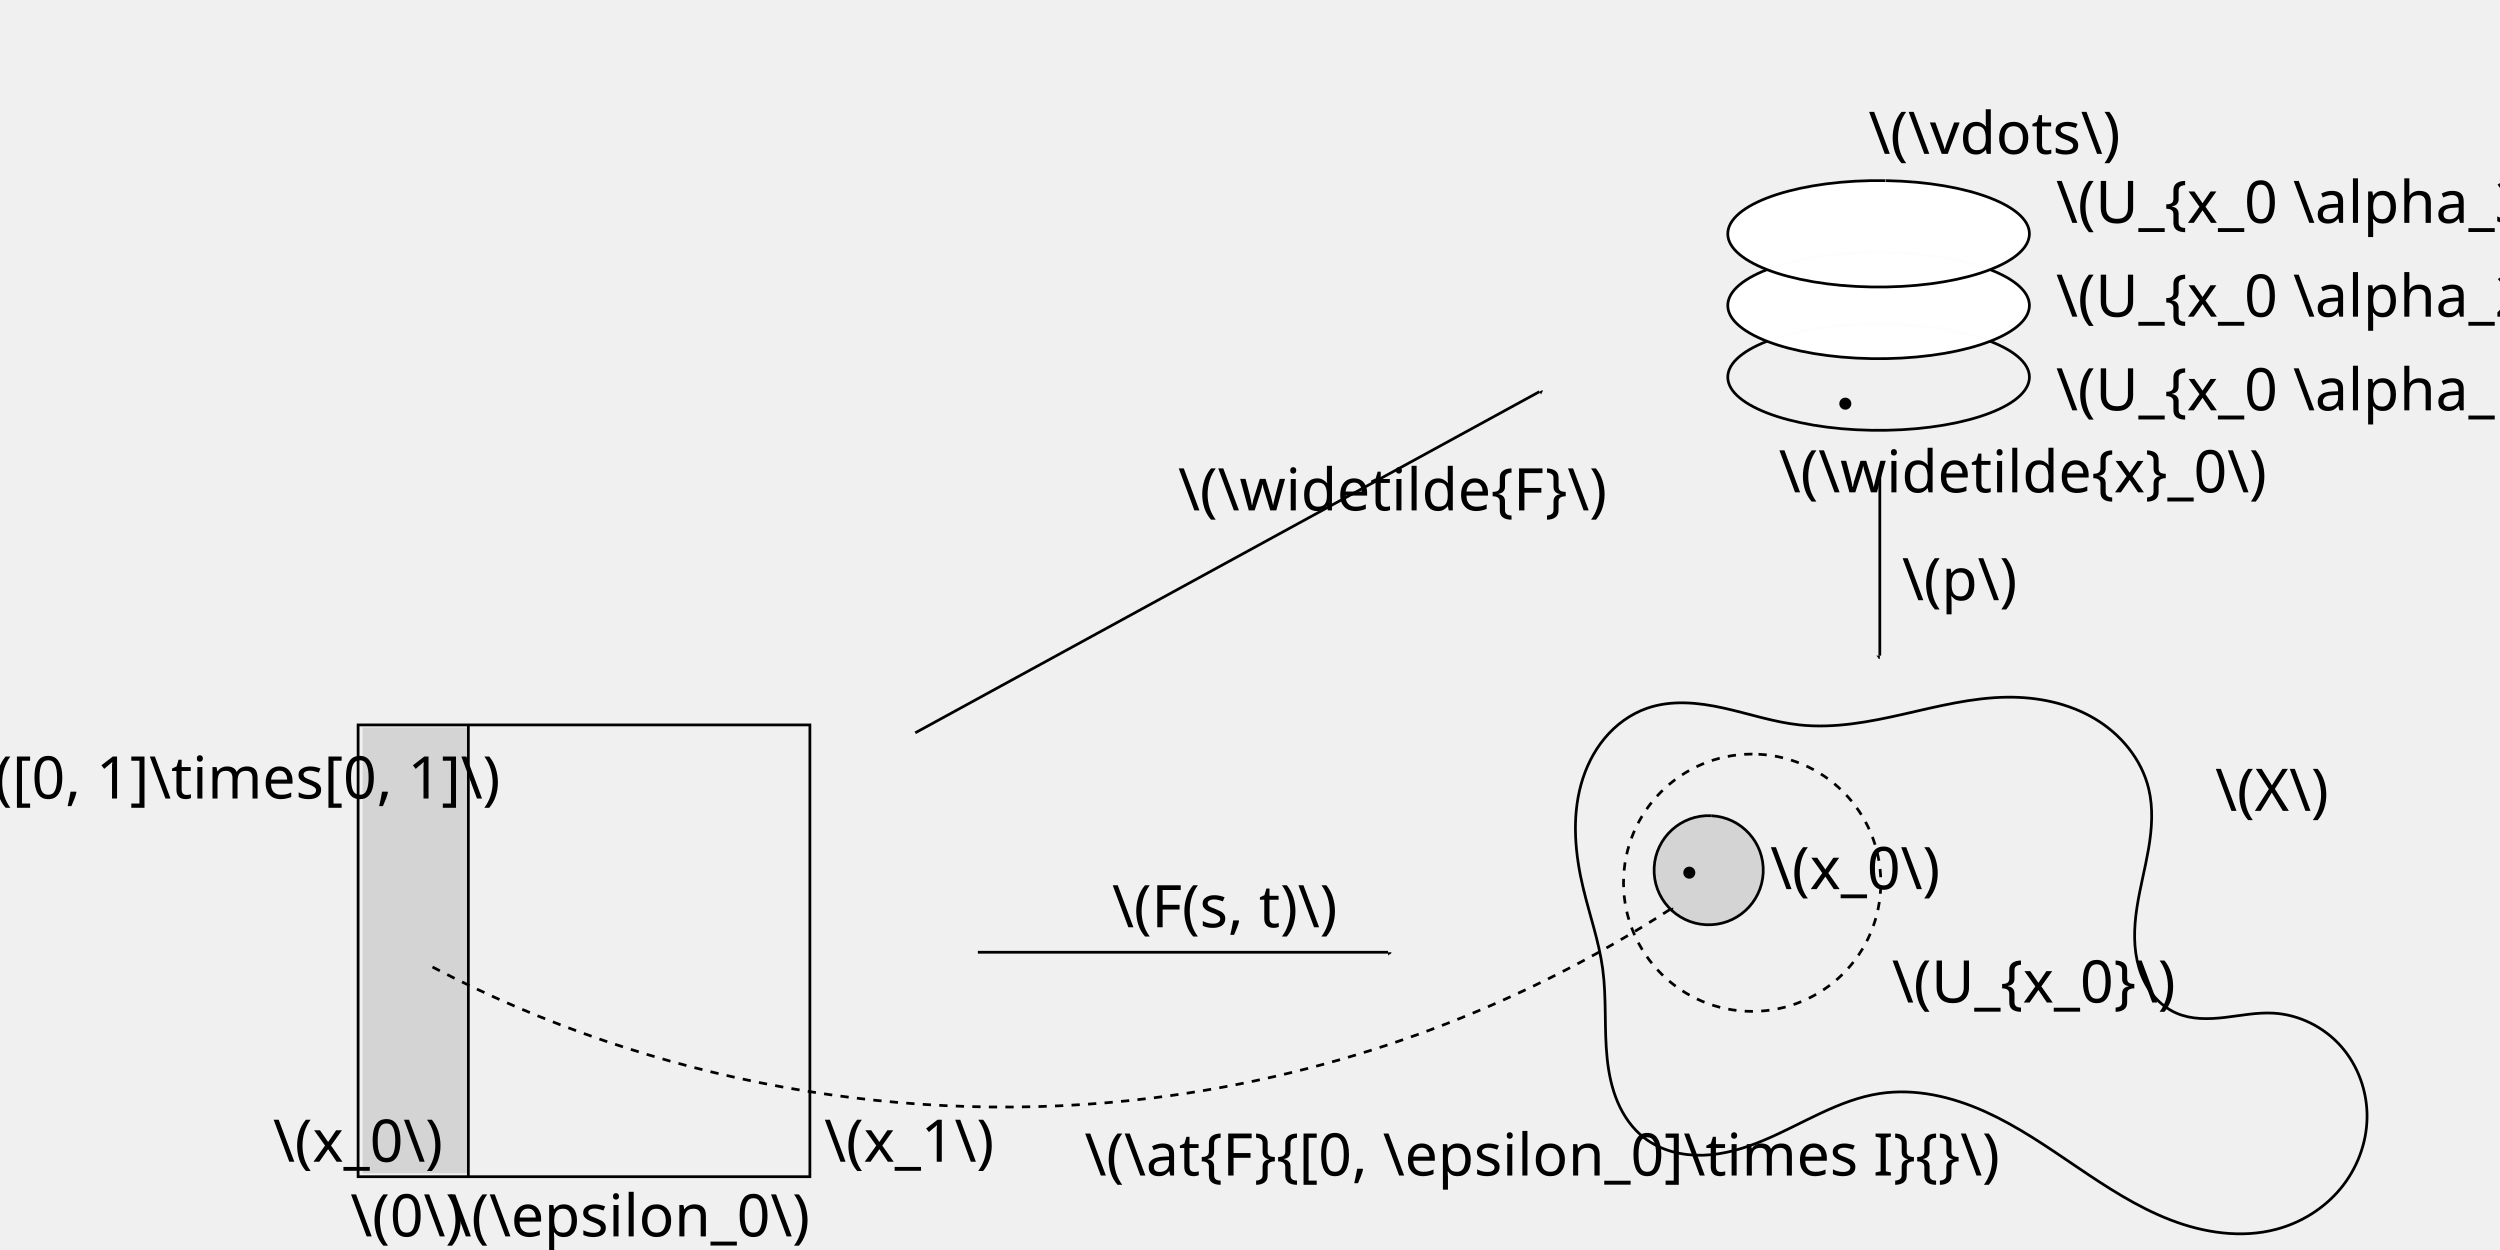
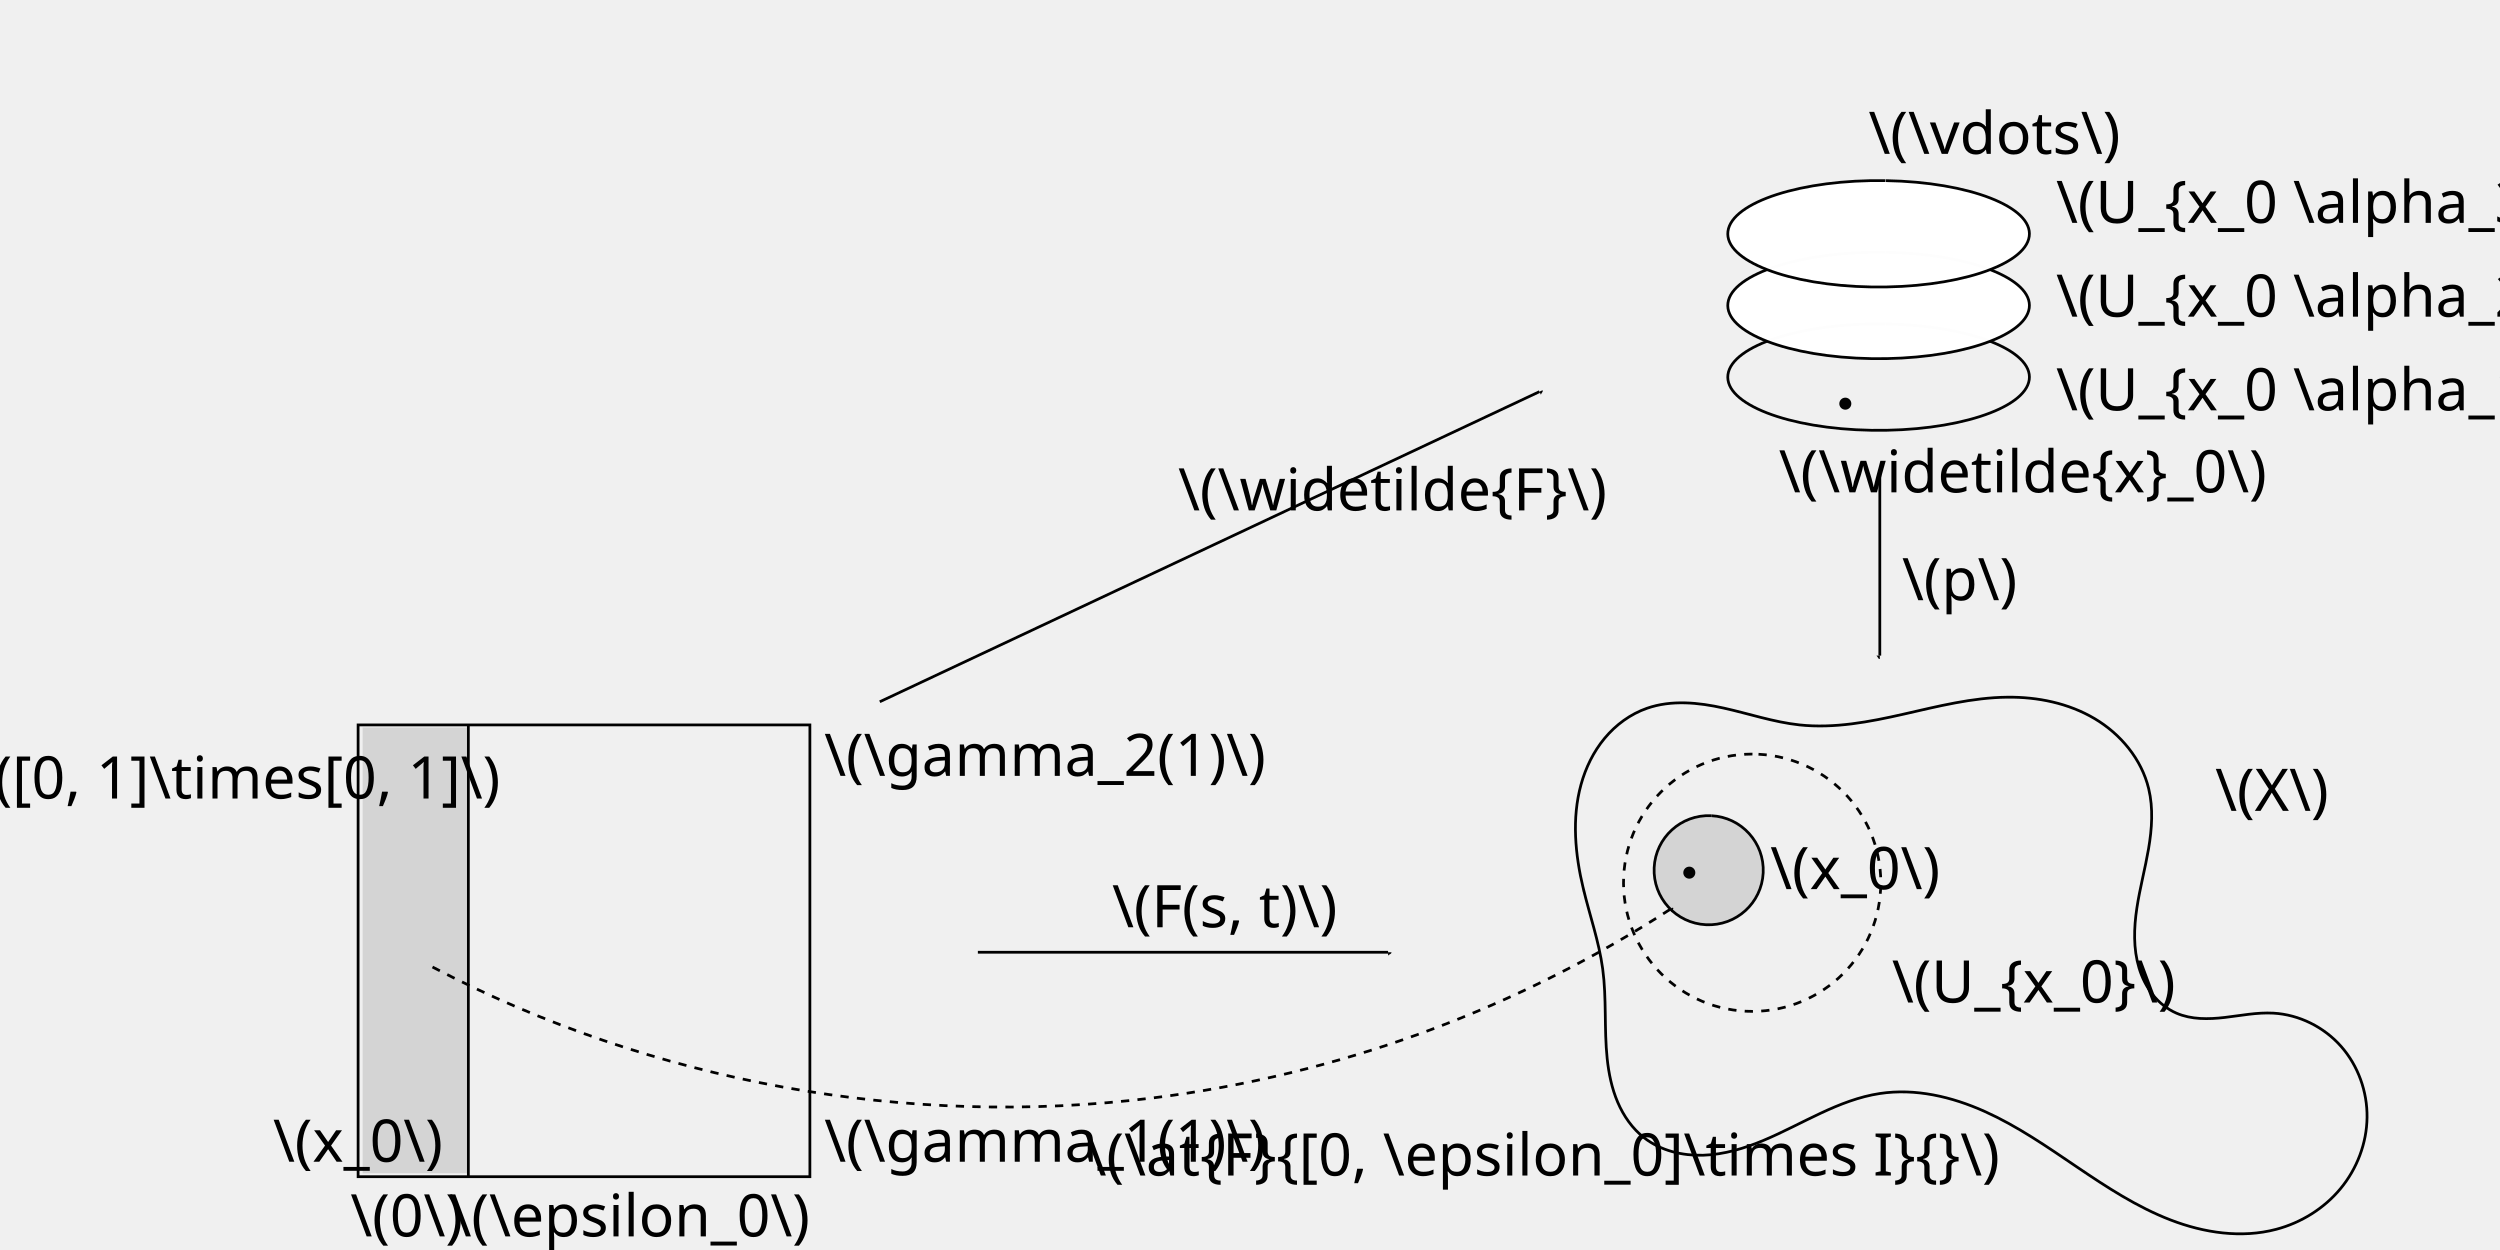
<svg xmlns="http://www.w3.org/2000/svg" width="240mm" height="120mm" viewBox="0 0 240 120" version="1.1" id="svg8">
  <defs id="defs2">
    <marker id="marker-arrow-1" orient="auto-start-reverse" refY="0" refX="0" markerHeight="3" markerWidth="2">
      <g transform="scale(1.393333)" id="g1070">
        <path d="M -1.554,2.072 C -1.425,1.295 0,0.13 0.389,0 0,-0.13 -1.425,-1.295 -1.554,-2.072" style="fill:none;stroke:#000000;stroke-linecap:round;stroke-linejoin:round;stroke-miterlimit:10;stroke-dasharray:none;stroke-opacity:1" id="path1068" />
+ 





0" /&gt;
   </g>
    </marker>
    <marker id="marker26286" orient="auto-start-reverse" refY="0" refX="0" markerHeight="3" markerWidth="2">
      <g transform="scale(1.393333)" id="g26284">
        <path d="M -1.554,2.072 C -1.425,1.295 0,0.13 0.389,0 0,-0.13 -1.425,-1.295 -1.554,-2.072" style="fill:none;stroke:#000000;stroke-linecap:round;stroke-linejoin:round;stroke-miterlimit:10;stroke-dasharray:none;stroke-opacity:1" id="path26282" />





+ 
0" /&gt;
   </g>
    </marker>
    <marker id="marker26295" orient="auto-start-reverse" refY="0" refX="0" markerHeight="3" markerWidth="2">
      <g transform="scale(1.393333)" id="g26293">
        <path d="M -1.554,2.072 C -1.425,1.295 0,0.13 0.389,0 0,-0.13 -1.425,-1.295 -1.554,-2.072" style="fill:none;stroke:#000000;stroke-linecap:round;stroke-linejoin:round;stroke-miterlimit:10;stroke-dasharray:none;stroke-opacity:1" id="path26291" />





+ 
0" /&gt;
   </g>
    </marker>
    <marker id="marker-arrow-1-8" orient="auto-start-reverse" refY="0" refX="0" markerHeight="3" markerWidth="2">
      <g transform="scale(1.393333)" id="g958">
        <path d="M -1.554,2.072 C -1.425,1.295 0,0.13 0.389,0 0,-0.13 -1.425,-1.295 -1.554,-2.072" style="fill:none;stroke:#000000;stroke-width:{0.6};stroke-linecap:round;stroke-linejoin:round;stroke-miterlimit:10;stroke-dasharray:none;stroke-opacity:1�        inkscape:connector-curvature=" id="path956" />
+ 
0" /&gt;
   </g>
    </marker>
  </defs>
  <g id="layer1" transform="translate(0,-177)">
    <rect style="font-variation-settings:normal;vector-effect:none;fill:none;fill-opacity:1;fill-rule:evenodd;stroke:#000000;stroke-width:0.265;stroke-linecap:butt;stroke-linejoin:miter;stroke-miterlimit:4;stroke-dasharray:none;stroke-dashoffset:0;stroke-opacity:1;-inkscape-stroke:none;marker-start:none;marker-end:none;stop-color:#000000" id="rect845" width="43.371" height="43.371" x="34.378" y="246.592" />
    <path style="fill:none;fill-opacity:1;stroke:#000000;stroke-width:0.265;stroke-linecap:butt;stroke-linejoin:miter;stroke-dasharray:none;stroke-opacity:1;marker-start:none;marker-end:url(#marker-arrow-1)" d="M 93.875,268.416 H 133.255" id="path1064" />
    <path style="fill:none;stroke:#000000;stroke-width:0.265px;stroke-linecap:butt;stroke-linejoin:miter;stroke-opacity:1" d="m 151.992,262.29 c -0.78,-3.267 -1.107,-6.728 -0.215,-9.967 0.446,-1.619 1.198,-3.163 2.272,-4.454 1.074,-1.291 2.477,-2.322 4.063,-2.875 2.347,-0.818 4.934,-0.559 7.36,-0.019 2.427,0.539 4.803,1.349 7.274,1.616 3.349,0.361 6.719,-0.289 10.004,-1.034 3.285,-0.745 6.584,-1.591 9.952,-1.627 2.91,-0.031 5.87,0.572 8.374,2.054 2.504,1.482 4.515,3.897 5.196,6.726 0.453,1.882 0.315,3.858 -0.01,5.766 -0.325,1.908 -0.834,3.782 -1.123,5.696 -0.289,1.914 -0.351,3.902 0.209,5.755 0.28,0.926 0.715,1.81 1.319,2.567 0.604,0.756 1.379,1.382 2.267,1.768 1.438,0.626 3.074,0.594 4.632,0.414 1.558,-0.181 3.114,-0.501 4.681,-0.414 2.473,0.138 4.858,1.334 6.497,3.191 1.639,1.858 2.524,4.346 2.493,6.823 -0.031,2.477 -0.966,4.922 -2.545,6.83 -1.579,1.909 -3.784,3.277 -6.179,3.909 -3.336,0.881 -6.923,0.341 -10.142,-0.901 -3.219,-1.242 -6.131,-3.153 -8.988,-5.087 -2.857,-1.934 -5.709,-3.918 -8.856,-5.331 -3.148,-1.413 -6.652,-2.237 -10.063,-1.719 -3.971,0.603 -7.432,2.931 -11.135,4.487 -1.852,0.778 -3.809,1.373 -5.816,1.437 -2.007,0.065 -4.078,-0.437 -5.665,-1.667 -1.138,-0.882 -1.986,-2.103 -2.551,-3.427 -0.565,-1.324 -0.858,-2.751 -1.008,-4.182 -0.301,-2.863 -0.045,-5.769 -0.432,-8.622 -0.356,-2.624 -1.248,-5.141 -1.863,-7.716 z" id="path1178" />
    <path style="fill:none;fill-opacity:1;stroke:#000000;stroke-width:0.265;stroke-linecap:butt;stroke-linejoin:miter;stroke-dasharray:none;stroke-opacity:1;marker-start:none;marker-end:url(#marker-arrow-1)" d="M 180.462,222.112 V 239.94" id="path1649" />
    <text xml:space="preserve" style="font-size:5.644px;line-height:1.25;font-family:sans-serif;letter-spacing:0px;word-spacing:0px;stroke-width:0.265" x="182.591" y="234.618" id="text1864">
      <tspan id="tspan1862" style="stroke-width:0.265" x="182.591" y="234.618">\(p\)</tspan>
    </text>
    <text xml:space="preserve" style="font-size:5.644px;line-height:1.25;font-family:sans-serif;letter-spacing:0px;word-spacing:0px;stroke-width:0.265" x="212.658" y="254.84" id="text2632">
      <tspan style="stroke-width:0.265" x="212.658" y="254.84" id="tspan2638">\(X\)</tspan>
    </text>
    <text xml:space="preserve" style="font-size:5.644px;line-height:1.25;font-family:sans-serif;letter-spacing:0px;word-spacing:0px;stroke-width:0.265" x="26.208" y="288.525" id="text3170">
      <tspan id="tspan3168" style="stroke-width:0.265" x="26.208" y="288.525">\(x_0\)</tspan>
    </text>
    <text xml:space="preserve" style="font-size:5.644px;line-height:1.25;font-family:sans-serif;letter-spacing:0px;word-spacing:0px;stroke-width:0.265" x="79.125" y="288.525" id="text3334">
-       <tspan id="tspan3332" style="stroke-width:0.265" x="79.125" y="288.525">\(x_1\)</tspan>
+       <tspan id="tspan3332" style="stroke-width:0.265" x="79.125" y="288.525">\(\gamma_1(1)\)</tspan>
    </text>
    <text xml:space="preserve" style="font-size:5.644px;line-height:1.25;font-family:sans-serif;letter-spacing:0px;word-spacing:0px;stroke-width:0.265" x="106.758" y="266.015" id="text4798">
      <tspan id="tspan4796" style="stroke-width:0.265" x="106.758" y="266.015">\(F(s, t)\)</tspan>
    </text>
    <path style="font-variation-settings:normal;opacity:0.99;vector-effect:none;fill:#000000;fill-opacity:1;fill-rule:evenodd;stroke:none;stroke-width:0.265;stroke-linecap:butt;stroke-linejoin:round;stroke-miterlimit:4;stroke-dasharray:none;stroke-dashoffset:0;stroke-opacity:1;-inkscape-stroke:none;marker-start:none;marker-end:none;stop-color:#000000;stop-opacity:1" id="path5660-4" d="m 162.202,260.199 a 0.578,0.578 0 0 1 0.548,0.605 0.578,0.578 0 0 1 -0.604,0.549 0.578,0.578 0 0 1 -0.549,-0.604 0.578,0.578 0 0 1 0.603,-0.55" />
    <path style="font-variation-settings:normal;opacity:0.99;vector-effect:none;fill:#000000;fill-opacity:1;fill-rule:evenodd;stroke:none;stroke-width:0.265;stroke-linecap:butt;stroke-linejoin:round;stroke-miterlimit:4;stroke-dasharray:none;stroke-dashoffset:0;stroke-opacity:1;-inkscape-stroke:none;marker-start:none;marker-end:none;stop-color:#000000;stop-opacity:1" id="path5660-4-9" d="m 177.179,215.175 a 0.578,0.578 0 0 1 0.548,0.605 0.578,0.578 0 0 1 -0.604,0.549 0.578,0.578 0 0 1 -0.549,-0.604 0.578,0.578 0 0 1 0.603,-0.55" />
    <text xml:space="preserve" style="font-size:5.644px;line-height:1.25;font-family:sans-serif;letter-spacing:0px;word-spacing:0px;stroke-width:0.265" x="169.943" y="262.362" id="text11043">
      <tspan id="tspan11041" style="stroke-width:0.265" x="169.943" y="262.362">\(x_0\)</tspan>
    </text>
    <text xml:space="preserve" style="font-size:5.644px;line-height:1.25;font-family:sans-serif;letter-spacing:0px;word-spacing:0px;stroke-width:0.265" x="-2.623" y="253.658" id="text15339">
      <tspan id="tspan15337" style="stroke-width:0.265" x="-2.623" y="253.658">\([0, 1]\times[0, 1]\)</tspan>
    </text>
-     <path style="fill:none;fill-opacity:1;stroke:#000000;stroke-width:0.265;stroke-linecap:butt;stroke-linejoin:miter;stroke-dasharray:none;stroke-opacity:1;marker-start:none;marker-end:url(#marker-arrow-1)" d="M 87.866,247.35 147.788,214.599" id="path24815" />
+     <path style="fill:none;fill-opacity:1;stroke:#000000;stroke-width:0.265;stroke-linecap:butt;stroke-linejoin:miter;stroke-dasharray:none;stroke-opacity:1;marker-start:none;marker-end:url(#marker-arrow-1)" d="M 84.459,244.369 147.788,214.599" id="path24815" />
    <text xml:space="preserve" style="font-size:5.644px;line-height:1.25;font-family:sans-serif;letter-spacing:0px;word-spacing:0px;stroke-width:0.265" x="113.096" y="226.001" id="text25242">
      <tspan id="tspan25240" style="stroke-width:0.265" x="113.096" y="226.001">\(\widetilde{F}\)</tspan>
    </text>
    <path style="fill:none;stroke:#000000;stroke-width:0.265px;stroke-linecap:butt;stroke-linejoin:miter;stroke-opacity:1" d="m 44.961,289.963 v -43.371" id="path1158" />
    <path style="opacity:0.99;fill:#000000;fill-opacity:0.12;stroke:none;stroke-width:0.805;stroke-linejoin:round;stroke-dasharray:2.414, 2.414;stroke-opacity:1;marker-start:none;marker-end:none" d="m 131.575,344.831 v -80.876 h 18.911 18.911 v 80.876 80.876 h -18.911 -18.911 z" id="path1788" transform="matrix(0.2645833,0,0,0.2645833,0,177)" />
    <text xml:space="preserve" style="font-size:5.644px;line-height:1.25;font-family:sans-serif;letter-spacing:0px;word-spacing:0px;stroke-width:0.265" x="33.635" y="295.694" id="text7541">
      <tspan id="tspan7539" style="stroke-width:0.265" x="33.635" y="295.694">\(0\)</tspan>
    </text>
    <text xml:space="preserve" style="font-size:5.644px;line-height:1.25;font-family:sans-serif;letter-spacing:0px;word-spacing:0px;stroke-width:0.265" x="43.16" y="295.694" id="text7705">
      <tspan id="tspan7703" style="stroke-width:0.265" x="43.16" y="295.694">\(\epsilon_0\)</tspan>
    </text>
    <path style="font-variation-settings:normal;opacity:0.99;vector-effect:none;fill:none;fill-opacity:1;fill-rule:evenodd;stroke:#000000;stroke-width:0.265;stroke-linecap:butt;stroke-linejoin:round;stroke-miterlimit:4;stroke-dasharray:0.794, 0.794;stroke-dashoffset:0;stroke-opacity:1;-inkscape-stroke:none;marker-start:none;marker-end:none;stop-color:#000000;stop-opacity:1" id="path1263" d="m 168.816,249.408 a 12.349,12.349 0 0 1 11.726,12.932 12.349,12.349 0 0 1 -12.922,11.738 12.349,12.349 0 0 1 -11.749,-12.911 12.349,12.349 0 0 1 12.9,-11.761" />
    <text xml:space="preserve" style="font-size:5.644px;line-height:1.25;font-family:sans-serif;letter-spacing:0px;word-spacing:0px;stroke-width:0.265" x="181.622" y="273.24" id="text1459">
      <tspan id="tspan1457" style="stroke-width:0.265" x="181.622" y="273.24">\(U_{x_0}\)</tspan>
    </text>
    <path style="font-variation-settings:normal;opacity:0.99;vector-effect:none;fill:none;fill-opacity:1;fill-rule:evenodd;stroke:#000000;stroke-width:0.265;stroke-linecap:butt;stroke-linejoin:round;stroke-miterlimit:4;stroke-dasharray:none;stroke-dashoffset:0;stroke-opacity:1;-inkscape-stroke:none;stop-color:#000000;stop-opacity:1" id="path1803" d="m 181.058,208.099 a 14.479,5.11 0 0 1 13.748,5.351 14.479,5.11 0 0 1 -15.149,4.857 14.479,5.11 0 0 1 -13.775,-5.342 14.479,5.11 0 0 1 15.124,-4.867" />
    <path style="font-variation-settings:normal;opacity:0.99;vector-effect:none;fill:white;fill-opacity:1;fill-rule:evenodd;stroke:black;stroke-width:0.265;stroke-linecap:butt;stroke-linejoin:round;stroke-miterlimit:4;stroke-dasharray:none;stroke-dashoffset:0;stroke-opacity:1;-inkscape-stroke:none;stop-color:#000000;stop-opacity:1;marker-start:none;marker-end:none" id="path1885" d="m 181.058,201.22 a 14.479,5.11 0 0 1 13.748,5.351 14.479,5.11 0 0 1 -15.149,4.857 14.479,5.11 0 0 1 -13.775,-5.342 14.479,5.11 0 0 1 15.124,-4.867" />
    <path style="font-variation-settings:normal;opacity:0.99;vector-effect:none;fill:white;fill-opacity:1;fill-rule:evenodd;stroke:black;stroke-width:0.265;stroke-linecap:butt;stroke-linejoin:round;stroke-miterlimit:4;stroke-dasharray:none;stroke-dashoffset:0;stroke-opacity:1;-inkscape-stroke:none;stop-color:#000000;stop-opacity:1;marker-start:none;marker-end:none" id="path1887" d="m 181.058,194.341 a 14.479,5.11 0 0 1 13.748,5.351 14.479,5.11 0 0 1 -15.149,4.857 14.479,5.11 0 0 1 -13.775,-5.342 14.479,5.11 0 0 1 15.124,-4.867" />
    <text xml:space="preserve" style="font-size:5.644px;line-height:1.25;font-family:sans-serif;letter-spacing:0px;word-spacing:0px;stroke-width:0.265" x="179.376" y="191.776" id="text1913">
      <tspan id="tspan1911" style="stroke-width:0.265" x="179.376" y="191.776">\(\vdots\)</tspan>
    </text>
    <text xml:space="preserve" style="font-size:5.644px;line-height:1.25;font-family:sans-serif;letter-spacing:0px;word-spacing:0px;stroke-width:0.265" x="197.378" y="216.39" id="text2171">
      <tspan id="tspan2169" style="stroke-width:0.265" x="197.378" y="216.39">\(U_{x_0 \alpha_1}\)</tspan>
    </text>
    <text xml:space="preserve" style="font-size:5.644px;line-height:1.25;font-family:sans-serif;letter-spacing:0px;word-spacing:0px;stroke-width:0.265" x="197.378" y="207.395" id="text2335">
      <tspan id="tspan2333" style="stroke-width:0.265" x="197.378" y="207.395">\(U_{x_0 \alpha_2}\)</tspan>
    </text>
    <text xml:space="preserve" style="font-size:5.644px;line-height:1.25;font-family:sans-serif;letter-spacing:0px;word-spacing:0px;stroke-width:0.265" x="197.378" y="198.399" id="text2521">
      <tspan id="tspan2519" style="stroke-width:0.265" x="197.378" y="198.399">\(U_{x_0 \alpha_3}\)</tspan>
    </text>
    <text xml:space="preserve" style="font-size:5.644px;line-height:1.25;font-family:sans-serif;letter-spacing:0px;word-spacing:0px;stroke-width:0.265" x="170.763" y="224.268" id="text2571">
      <tspan id="tspan2569" style="stroke-width:0.265" x="170.763" y="224.268">\(\widetilde{x}_0\)</tspan>
    </text>
    <text xml:space="preserve" style="font-size:5.644px;line-height:1.25;font-family:sans-serif;letter-spacing:0px;word-spacing:0px;stroke-width:0.265" x="152.664" y="232.359" id="text2998">
      <tspan id="tspan2996" style="stroke-width:0.265" x="152.664" y="232.359" />
    </text>
    <path style="fill:none;fill-opacity:1;stroke:#000000;stroke-width:0.265;stroke-linecap:butt;stroke-linejoin:miter;stroke-dasharray:0.794, 0.794;stroke-opacity:1;marker-start:none;marker-end:url(#marker-arrow-1)" d="m 41.52,269.834 c 21.085,11.053 45.574,15.499 69.199,12.562 17.618,-2.19 34.721,-8.429 49.611,-18.098" id="path952" />
    <text xml:space="preserve" style="font-size:5.644px;line-height:1.25;font-family:sans-serif;letter-spacing:0px;word-spacing:0px;stroke-width:0.265" x="104.118" y="289.848" id="text1167">
      <tspan id="tspan1165" style="stroke-width:0.265" x="104.118" y="289.848">\(\at{F}{[0, \epsilon_0]\times I}{}\)</tspan>
    </text>
    <path style="font-variation-settings:normal;opacity:0.99;vector-effect:none;fill:#000000;fill-opacity:0.12;fill-rule:evenodd;stroke:#000000;stroke-width:0.265;stroke-linecap:butt;stroke-linejoin:round;stroke-miterlimit:4;stroke-dasharray:none;stroke-dashoffset:0;stroke-opacity:1;-inkscape-stroke:none;marker-start:none;marker-end:none;stop-color:#000000;stop-opacity:1" id="path1417" d="m 164.291,255.308 a 5.239,5.239 0 0 1 4.975,5.487 5.239,5.239 0 0 1 -5.482,4.98 5.239,5.239 0 0 1 -4.985,-5.478 5.239,5.239 0 0 1 5.473,-4.99" />
+     <text xml:space="preserve" style="font-size:5.644px;line-height:1.25;font-family:sans-serif;letter-spacing:0px;word-spacing:0px;stroke-width:0.265" x="79.125" y="251.483" id="text1282">
+       <tspan id="tspan1280" style="stroke-width:0.265" x="79.125" y="251.483">\(\gamma_2(1)\)</tspan>
+     </text>
  </g>
</svg>
